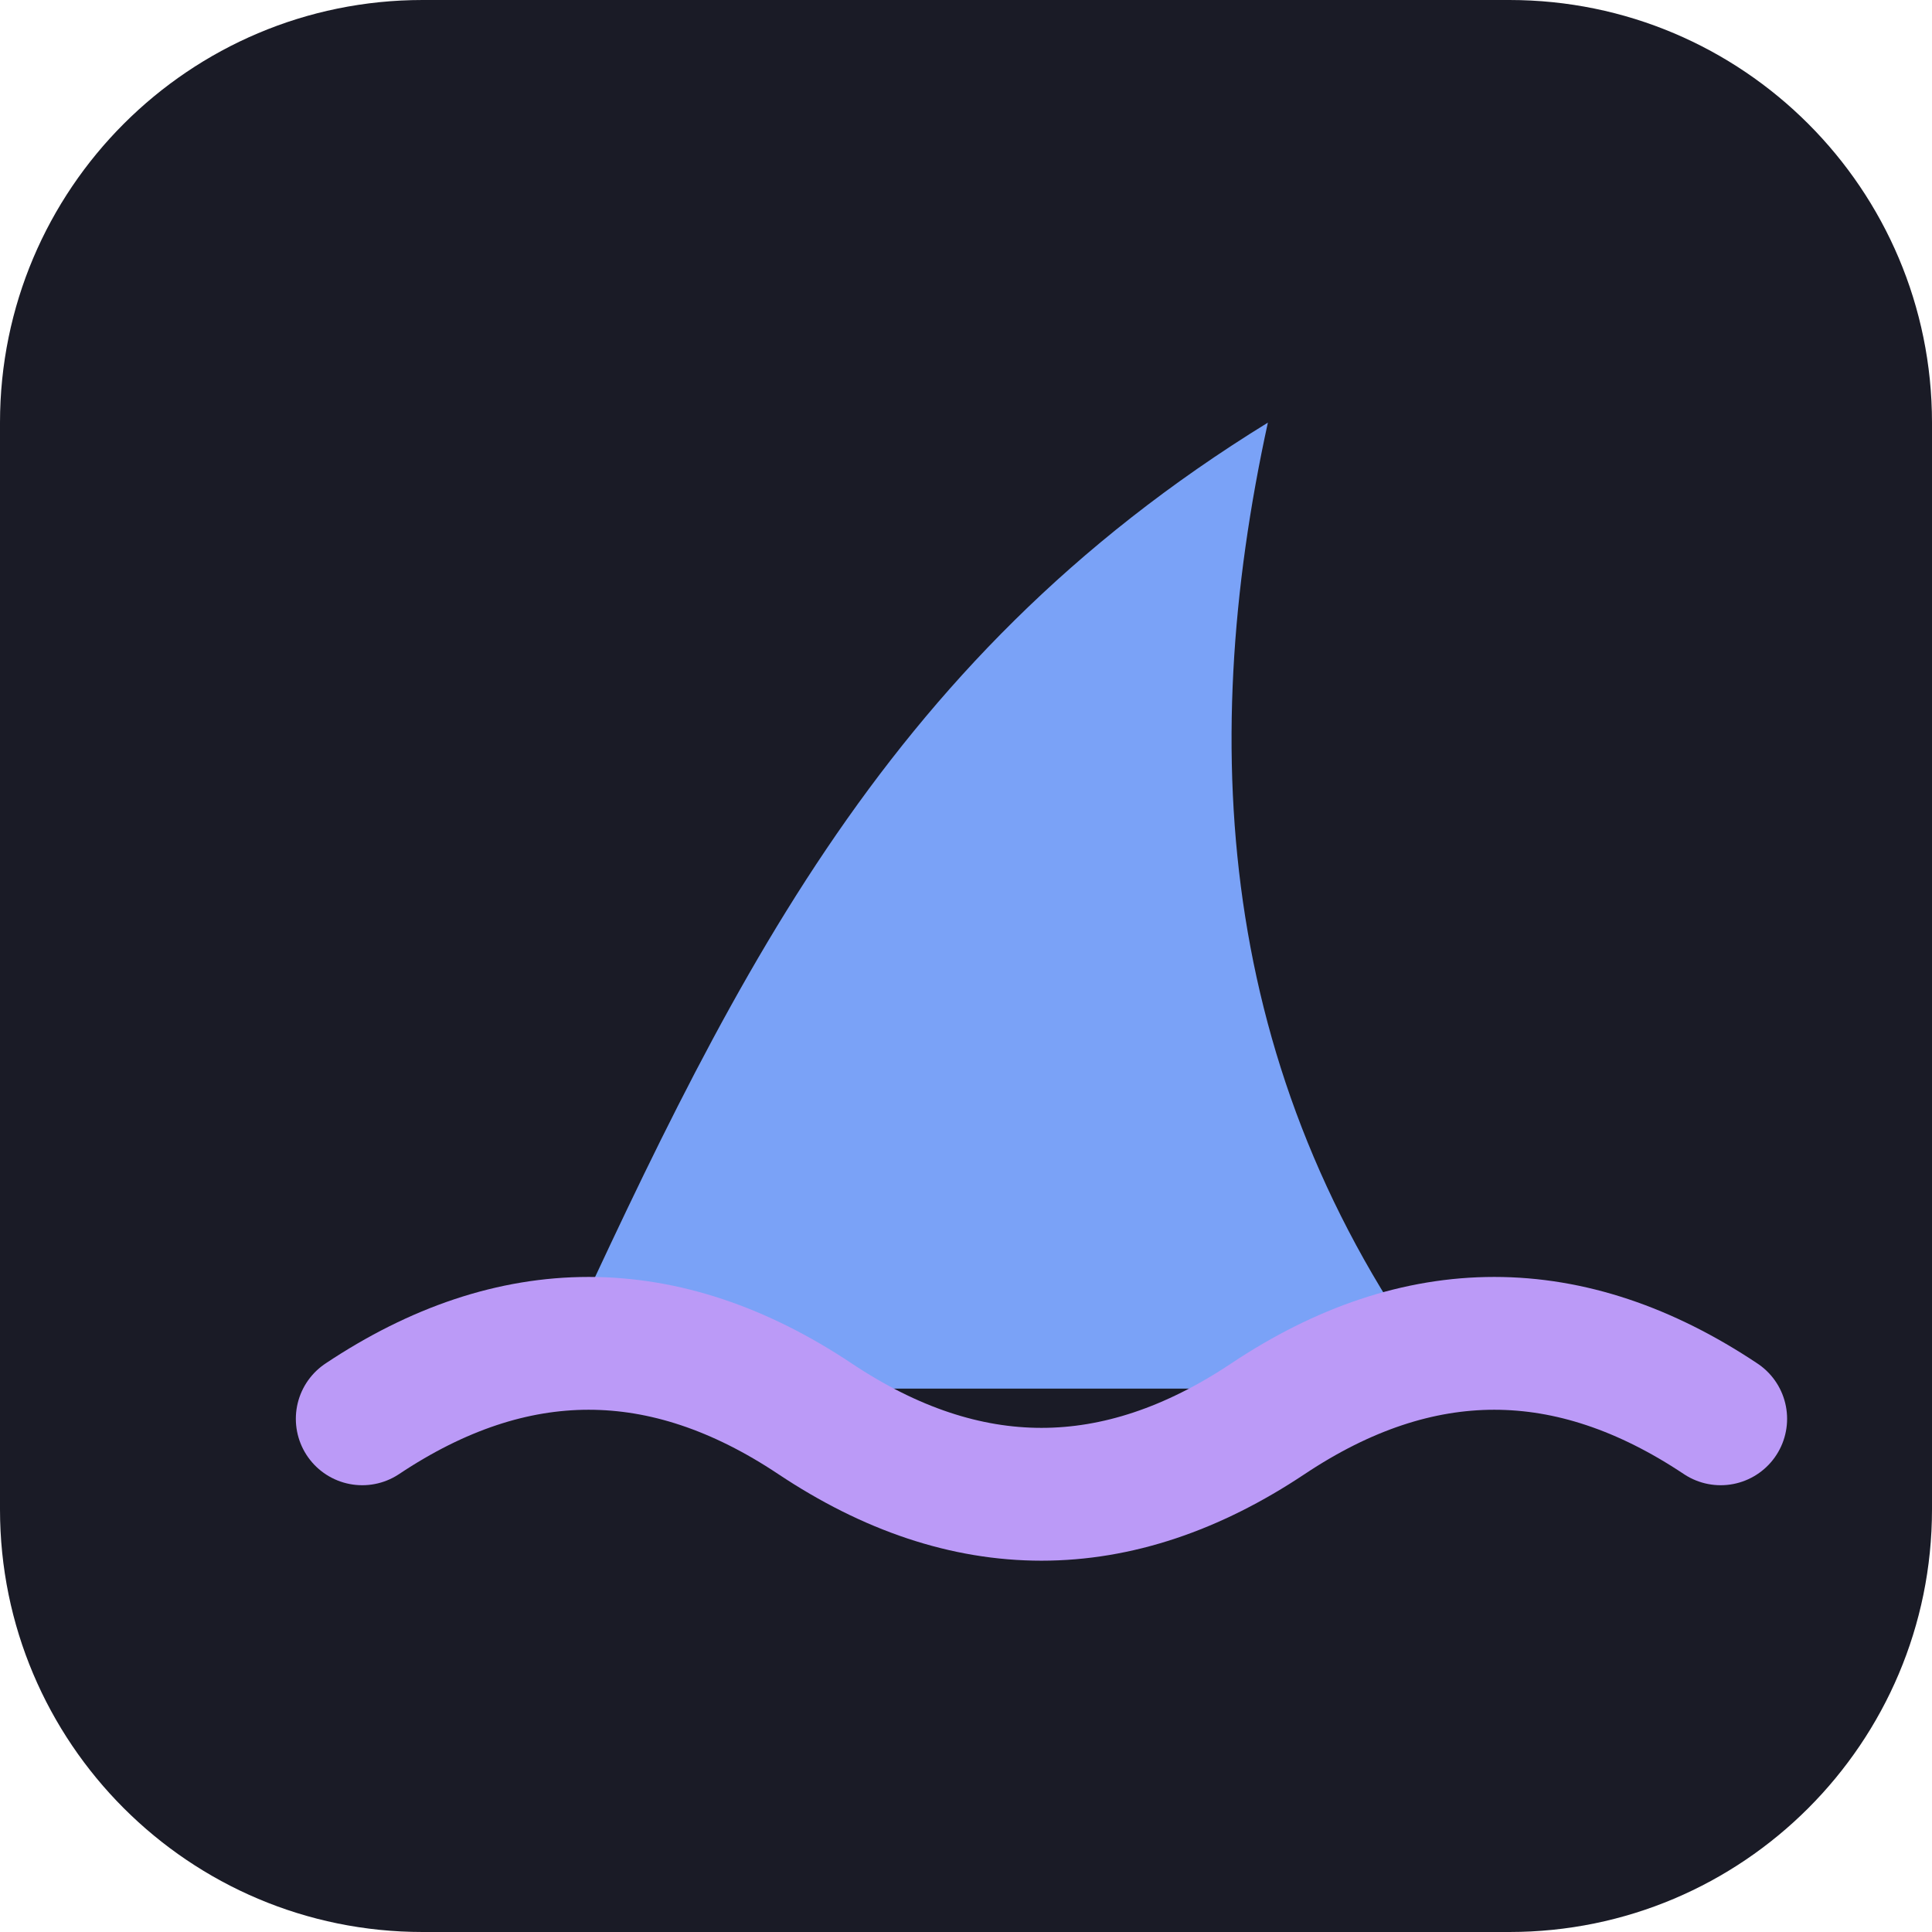
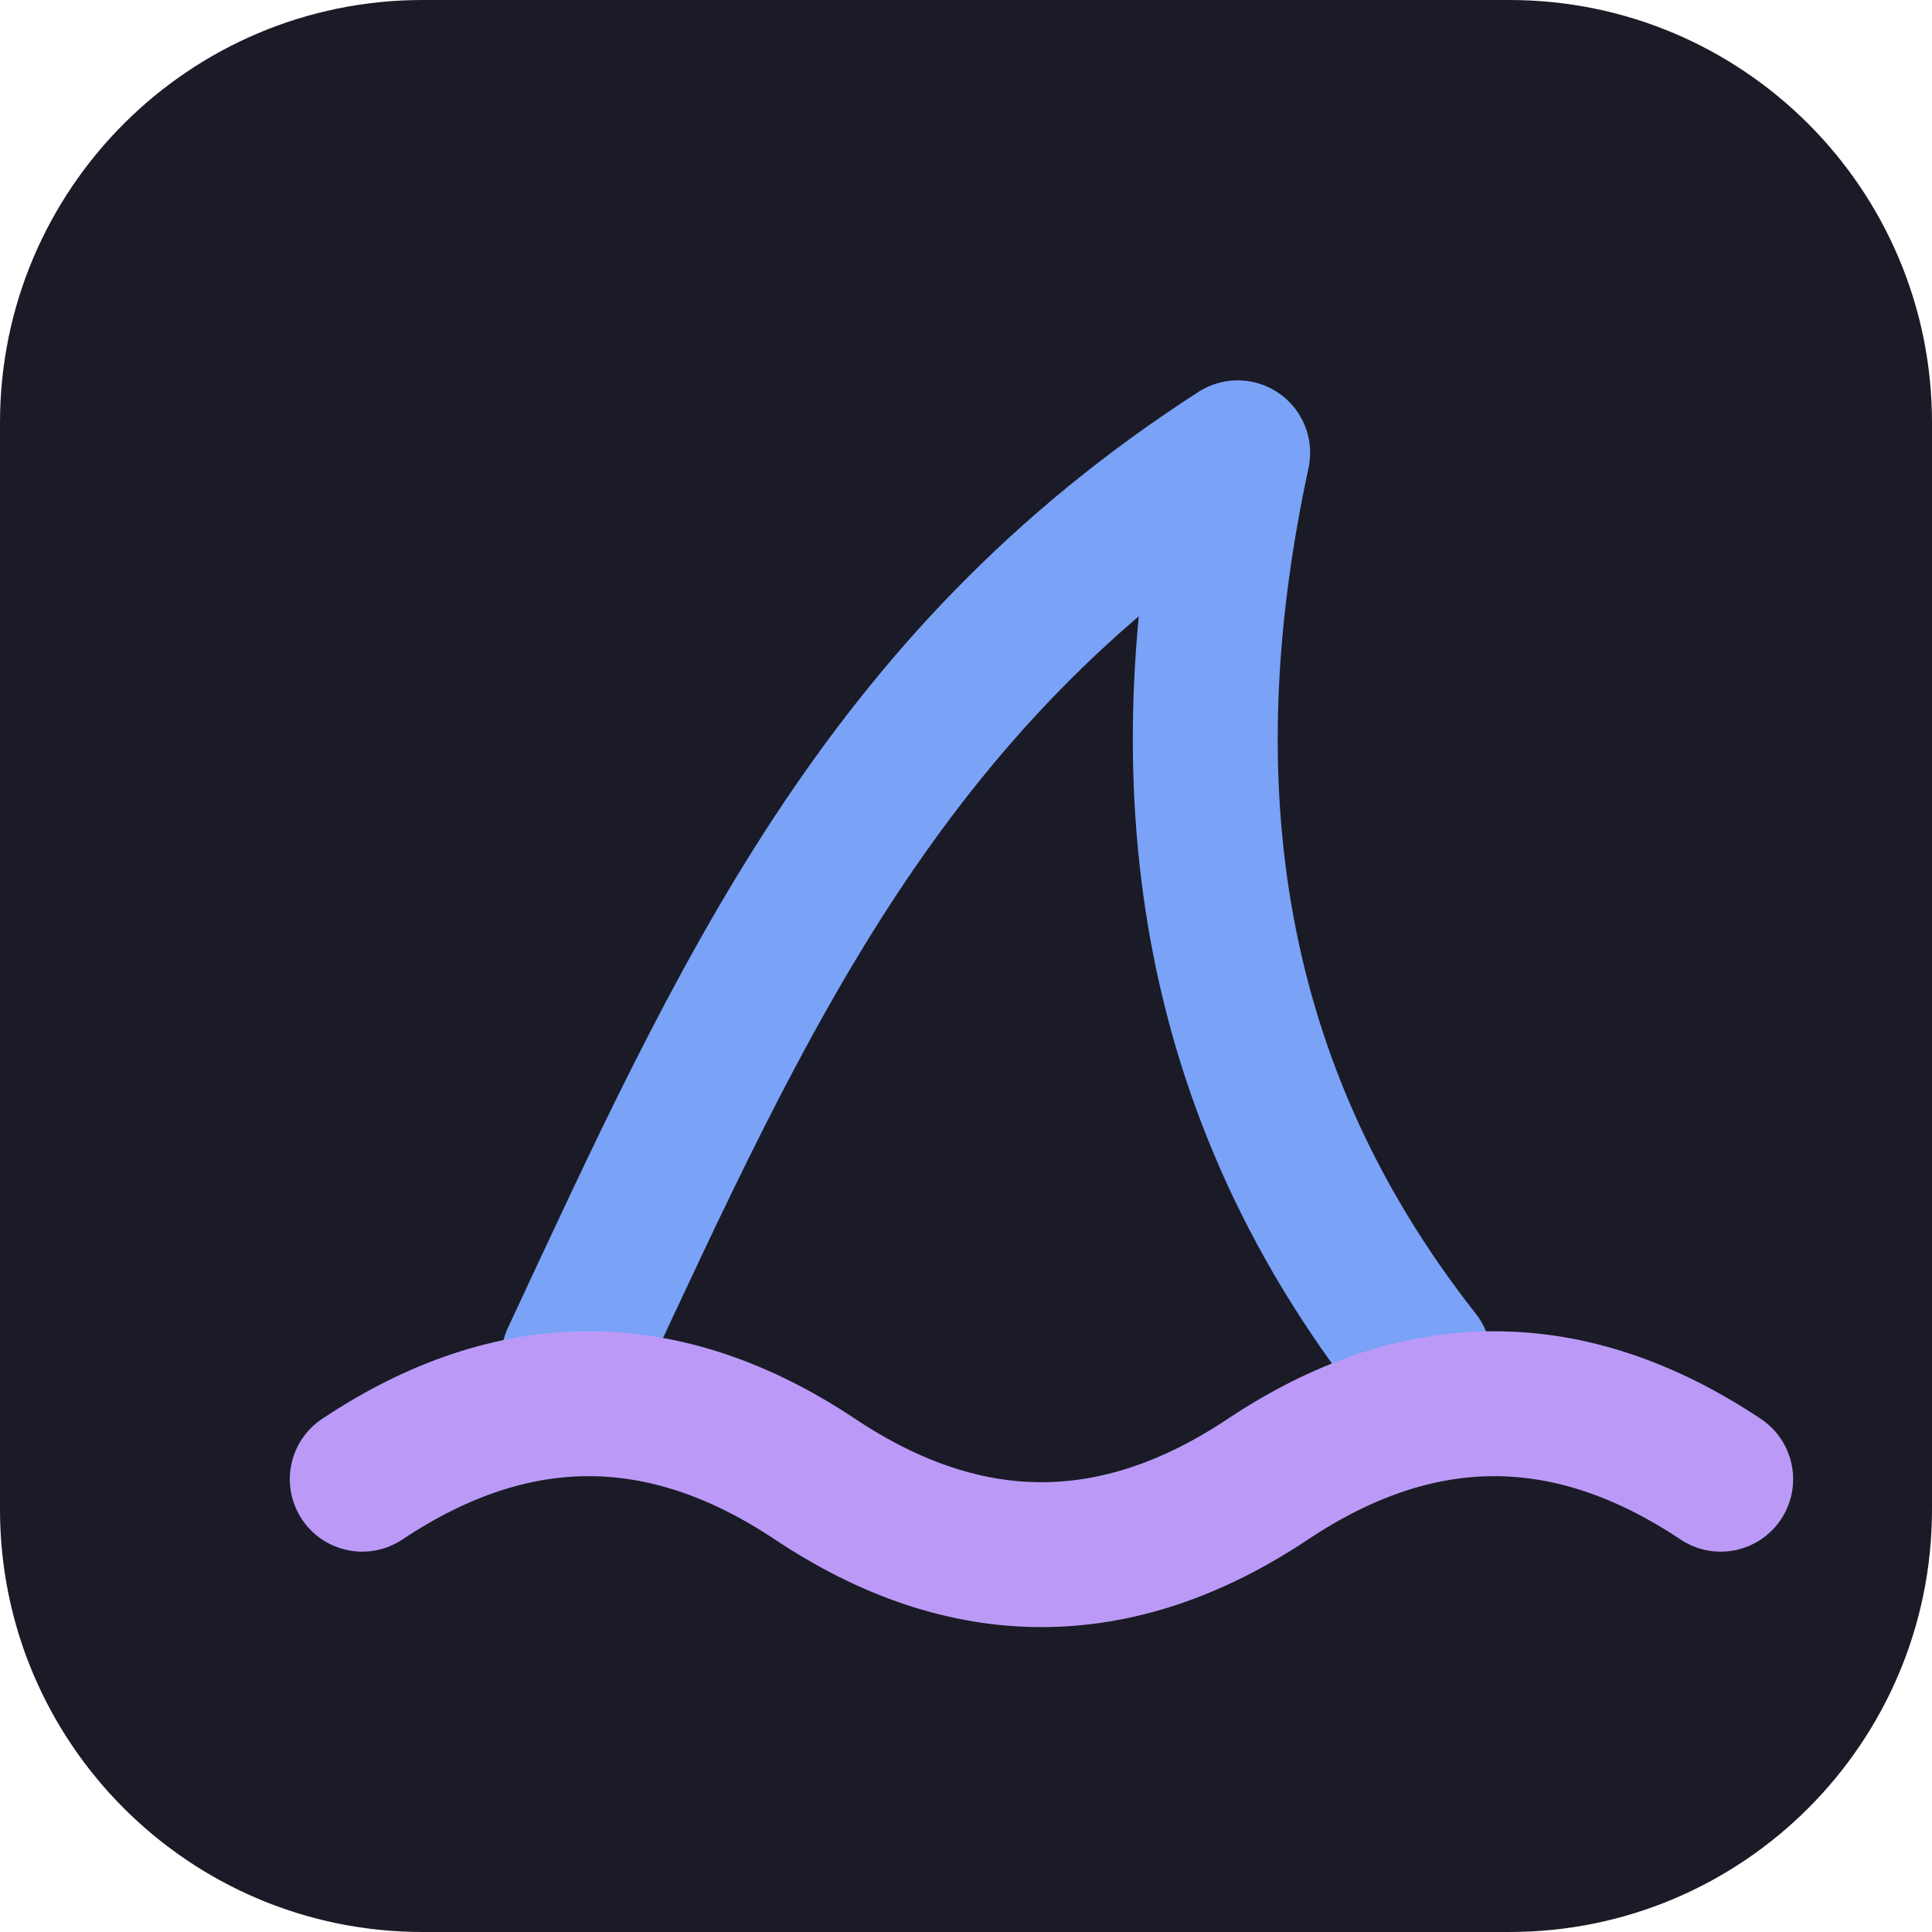
<svg xmlns="http://www.w3.org/2000/svg" viewBox="0 0 32 32">
  <rect width="32" height="32" rx="7" fill="#1a1b26" />
-   <path d="M9 23 C12 16.5 14.5 11 21 7 C19.8 12.5 20.2 18 24 23 Z" fill="#7aa2f7" />
-   <path d="M6 23.5 Q9.75 21 13.5 23.5 T21 23.5 T28.5 23.5" fill="none" stroke="#bb9af7" stroke-width="2.2" stroke-linecap="round" />
+   <path d="M9.5 22.5 C12.3 16.5 14.6 11.3 20.5 7.5 C19.4 12.6 19.8 17.8 23.5 22.5" fill="none" stroke="#7aa2f7" stroke-width="2.4" stroke-linecap="round" stroke-linejoin="round" />
+   <path d="M6 24.5 Q9.75 22 13.5 24.5 T21 24.5 T28.5 24.5" fill="none" stroke="#bb9af7" stroke-width="2.4" stroke-linecap="round" />
</svg>
